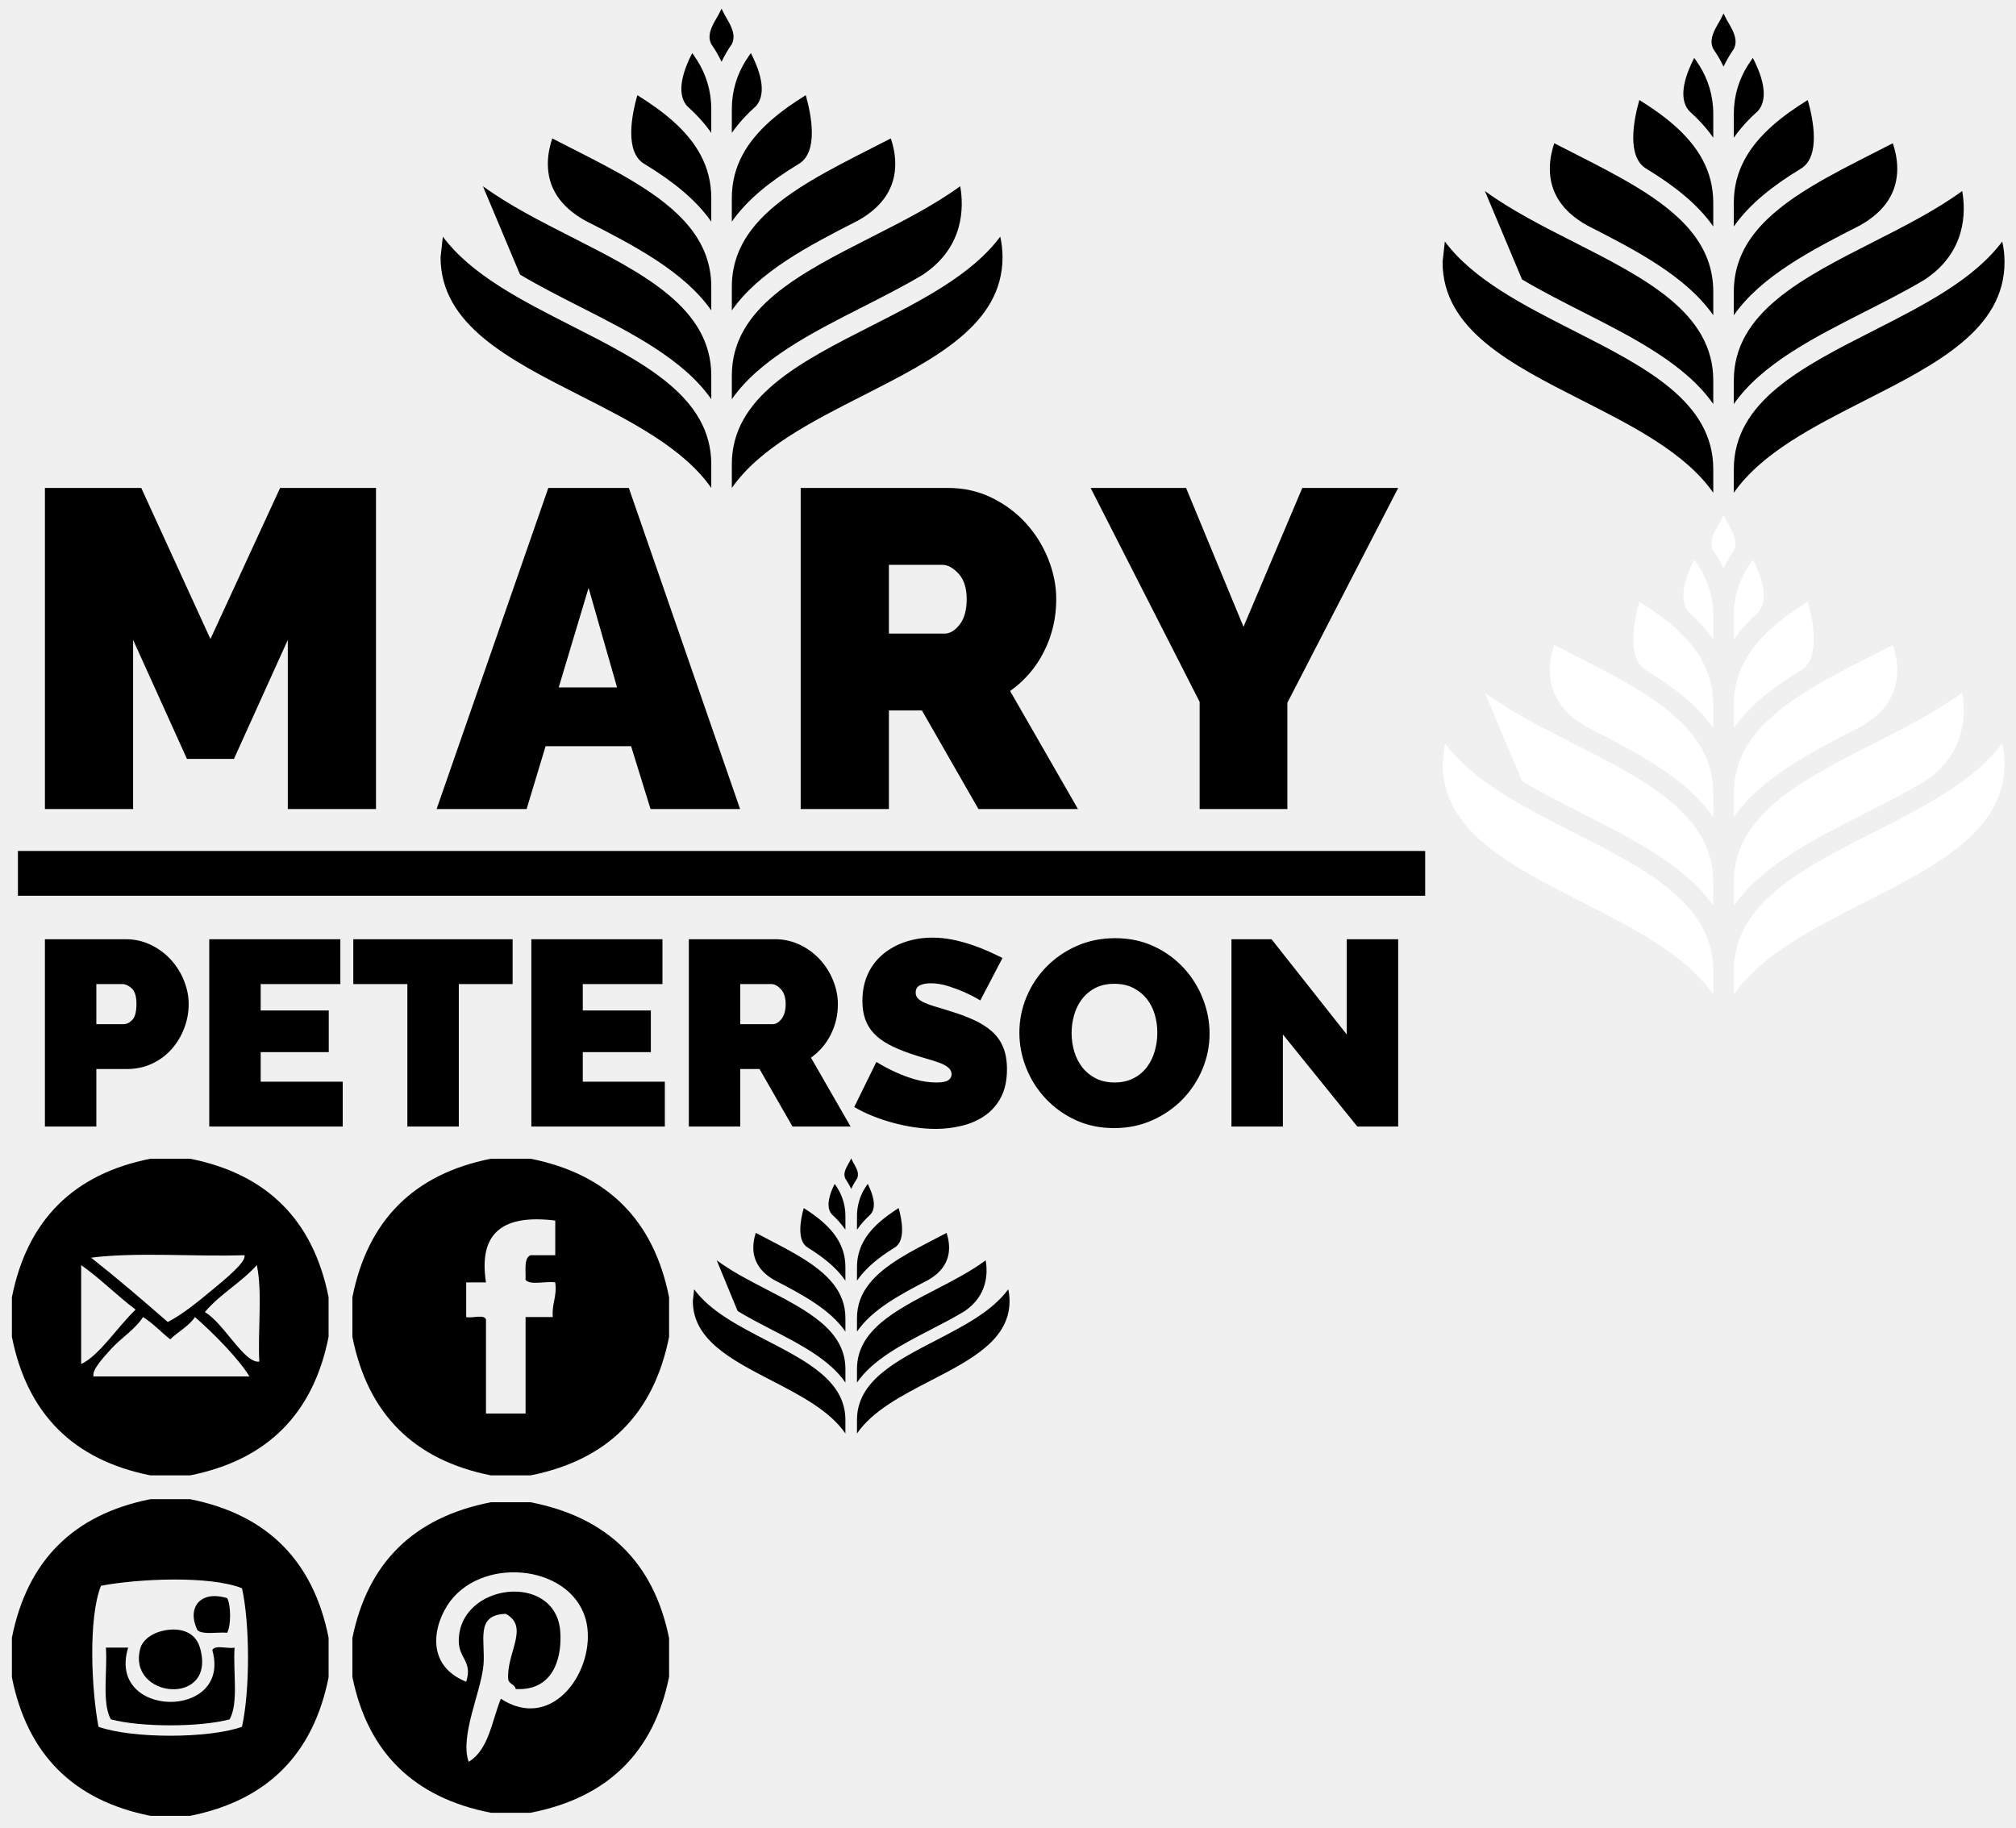
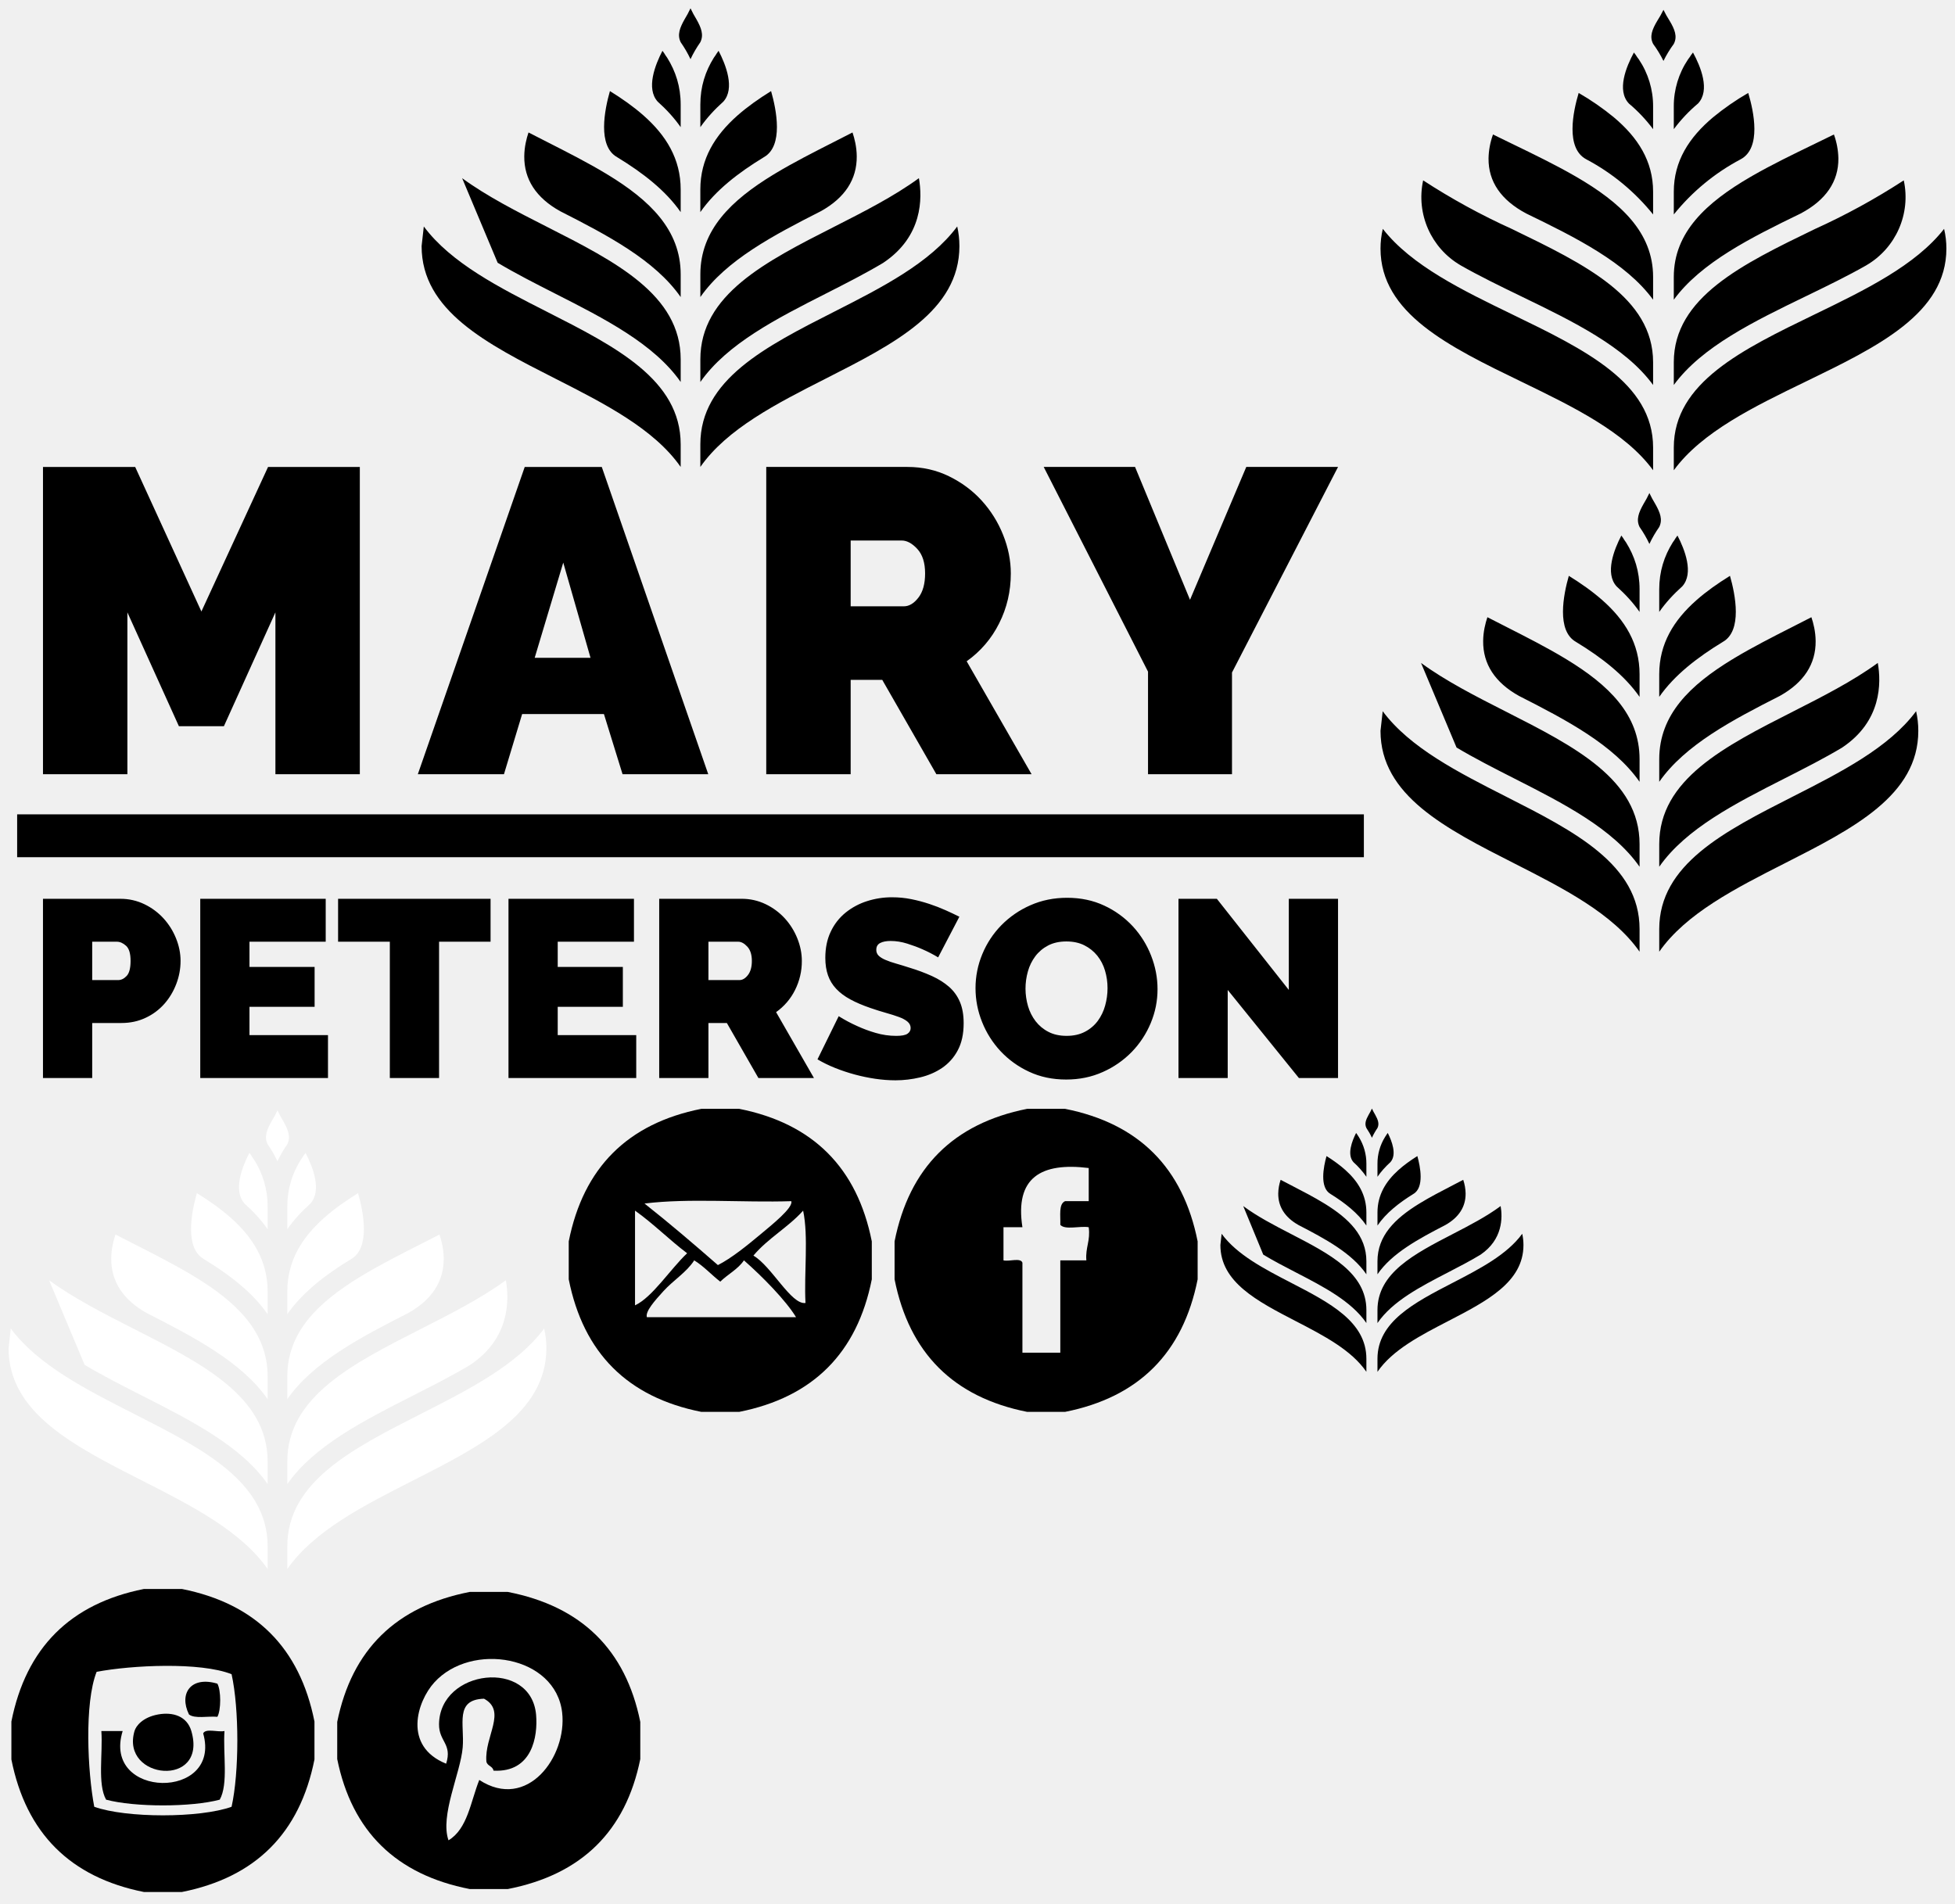
- <svg xmlns="http://www.w3.org/2000/svg" xmlns:xlink="http://www.w3.org/1999/xlink" width="225" height="204" viewBox="0 0 225 204">
-   <view id="email_icon" viewBox="0 128 38 38" />
-   <svg width="38" height="38" viewBox="-1 -1 38 38" y="128">
+ <svg xmlns="http://www.w3.org/2000/svg" xmlns:xlink="http://www.w3.org/1999/xlink" width="228" height="222" viewBox="0 0 228 222">
+   <view id="email_icon" viewBox="65 128 38 38" />
+   <svg width="38" height="38" viewBox="-1 -1 38 38" x="65" y="128">
    <defs>
      <path id="aa" d="M.327.328h35.345v35.345H.327z" />
    </defs>
    <clipPath id="ab">
      <use xlink:href="#aa" overflow="visible" />
    </clipPath>
    <path clip-path="url(#ab)" d="M11.373 21.591c-1.017 1.119-2.13 2.364-1.933 3.037h17.397c-1.182-1.951-3.919-4.734-6.075-6.627-.704 1.045-1.88 1.616-2.762 2.484-1.037-.805-1.9-1.781-3.037-2.484-.892 1.394-2.433 2.314-3.59 3.59m10.492-4.143c2.112 1.217 4.417 5.777 6.075 5.523-.183-3.499.367-7.731-.276-10.769-1.734 1.945-4.125 3.238-5.799 5.246M8.059 23.247c2.016-.933 4.091-4.193 6.076-6.075-2.099-1.584-3.921-3.443-6.076-4.97v11.045zm9.665-4.694c1.572-.798 3.366-2.247 4.971-3.59 1.301-1.088 3.843-3.114 3.589-3.865-5.615.183-11.965-.369-17.12.275 2.933 2.314 5.758 4.734 8.56 7.18M15.791.328h4.418c8.6 1.71 13.754 6.864 15.464 15.463v4.419c-1.71 8.599-6.864 13.753-15.464 15.463h-4.418C7.191 33.963 2.037 28.809.328 20.21v-4.419C2.037 7.192 7.191 2.038 15.791.328" />
  </svg>
-   <view id="facebook_icon" viewBox="38 128 38 38" />
-   <svg width="38" height="38" viewBox="-1 -1 38 38" x="38" y="128">
+   <view id="facebook_icon" viewBox="103 128 38 38" />
+   <svg width="38" height="38" viewBox="-1 -1 38 38" x="103" y="128">
    <defs>
      <path id="ba" d="M.328.328h35.345v35.345H.328z" />
    </defs>
    <clipPath id="bb">
      <use xlink:href="#ba" overflow="visible" />
    </clipPath>
    <path clip-path="url(#bb)" d="M15.239 14.135H13.03v3.866c.66.167 2.003-.347 2.209.275V28.77h4.418V18.001h3.038c-.125-1.506.492-2.271.275-3.866-1.021-.176-2.75.357-3.313-.277.04-1.065-.216-2.424.553-2.76h2.761V7.231c-5.566-.688-8.633 1.123-7.732 6.904M15.792.328h4.418c8.6 1.71 13.754 6.864 15.464 15.463v4.419c-1.71 8.599-6.864 13.753-15.464 15.463h-4.418C7.192 33.963 2.038 28.809.329 20.21v-4.419C2.038 7.192 7.192 2.038 15.792.328" />
  </svg>
  <view id="header_logo" viewBox="0 0 160 128" />
  <svg width="160" height="128" viewBox="-1 -1 160 128">
    <defs>
      <path id="ca" d="M1-.032h157.06V125H1z" />
    </defs>
    <clipPath id="cb">
      <use xlink:href="#ca" overflow="visible" />
    </clipPath>
    <path clip-path="url(#cb)" d="M120.721 53.461l12.166 23.876v11.964h9.793V77.439l12.368-23.978h-10.702l-6.562 15.497-6.41-15.497h-10.653zm-22.513 8.582h5.956c.605 0 1.212.328 1.817.984s.908 1.607.908 2.852c0 1.212-.261 2.154-.782 2.827-.521.674-1.086 1.01-1.69 1.01h-6.209v-7.673zm0 27.259V78.297h3.685l6.311 11.005h11.104l-7.572-13.175a11.877 11.877 0 0 0 3.786-4.417c.909-1.8 1.363-3.744 1.363-5.831 0-1.514-.303-3.02-.908-4.518a13.177 13.177 0 0 0-2.499-3.988c-1.06-1.161-2.331-2.103-3.811-2.827-1.482-.723-3.098-1.085-4.848-1.085H88.363v35.84h9.845zM61.357 75.724l3.332-11.106 3.18 11.106h-6.512zM47.728 89.302h10.045l2.12-7.017h9.541l2.171 7.017H81.6l-12.418-35.84h-8.986l-12.468 35.84zm-6.764 0v-35.84H30.262l-7.774 16.86-7.723-16.86H4.013v35.84h9.843v-18.88l6.007 13.277h5.25l6.007-13.277v18.88h9.844zM150.484 124.735h4.563v-20.904h-5.741v10.629l-8.392-10.629h-4.475v20.904h5.741V114.46l8.304 10.275zm-31.606-12.439a5.331 5.331 0 0 1 .868-1.767 4.387 4.387 0 0 1 1.487-1.251c.599-.314 1.31-.472 2.135-.472.805 0 1.506.152 2.105.456a4.564 4.564 0 0 1 1.501 1.207 5.05 5.05 0 0 1 .897 1.737c.196.658.295 1.34.295 2.047 0 .688-.094 1.364-.279 2.031a5.476 5.476 0 0 1-.854 1.781 4.348 4.348 0 0 1-1.486 1.266c-.608.324-1.324.486-2.149.486-.824 0-1.536-.157-2.134-.472a4.433 4.433 0 0 1-1.487-1.235 5.366 5.366 0 0 1-.884-1.752 7.338 7.338 0 0 1-.015-4.062m8.744 11.732a10.833 10.833 0 0 0 3.371-2.34 10.74 10.74 0 0 0 2.208-3.357c.53-1.266.795-2.585.795-3.96 0-1.334-.25-2.639-.751-3.915a10.832 10.832 0 0 0-2.134-3.416 10.611 10.611 0 0 0-3.327-2.414c-1.295-.608-2.737-.913-4.328-.913-1.551 0-2.979.29-4.283.869a10.828 10.828 0 0 0-3.387 2.326 10.562 10.562 0 0 0-2.223 3.371 10.278 10.278 0 0 0-.794 3.975c0 1.354.254 2.669.765 3.945a10.852 10.852 0 0 0 2.149 3.399 10.7 10.7 0 0 0 3.327 2.4c1.296.609 2.737.913 4.328.913 1.552.001 2.978-.294 4.284-.883m-16.736-18.106a42.627 42.627 0 0 0-1.591-.751 20.37 20.37 0 0 0-1.898-.736 18.191 18.191 0 0 0-2.105-.56 11.262 11.262 0 0 0-2.237-.221 9.452 9.452 0 0 0-2.959.457 7.696 7.696 0 0 0-2.488 1.339 6.288 6.288 0 0 0-1.722 2.209c-.423.883-.634 1.904-.634 3.062 0 .766.104 1.442.31 2.031s.524 1.114.957 1.575c.431.462.98.874 1.648 1.237.667.362 1.462.701 2.385 1.016.628.216 1.222.402 1.781.559.56.157 1.056.314 1.486.472.432.156.771.339 1.016.545.245.206.368.456.368.75 0 .275-.123.496-.368.663-.244.167-.682.25-1.31.25a8.494 8.494 0 0 1-2.429-.354 15.351 15.351 0 0 1-2.135-.795 17.398 17.398 0 0 1-2.149-1.147l-2.473 5.033c.628.373 1.31.707 2.046 1.001a20.826 20.826 0 0 0 4.695 1.267c.806.118 1.59.177 2.356.177.961 0 1.918-.113 2.87-.339s1.806-.593 2.562-1.104a5.662 5.662 0 0 0 1.825-2.046c.461-.854.692-1.909.692-3.165 0-.98-.147-1.814-.442-2.502a4.807 4.807 0 0 0-1.266-1.752c-.55-.48-1.212-.897-1.987-1.252a21.428 21.428 0 0 0-2.606-.971 51.582 51.582 0 0 0-1.634-.501 9.42 9.42 0 0 1-1.221-.427c-.334-.147-.589-.31-.766-.485a.913.913 0 0 1-.266-.678c0-.372.152-.638.456-.794.305-.157.712-.236 1.222-.236.628 0 1.271.103 1.93.309.656.206 1.251.428 1.78.663.629.275 1.237.588 1.825.942l2.476-4.741zm-29.266 2.914h3.475c.353 0 .706.192 1.06.574.354.383.53.938.53 1.664 0 .707-.153 1.256-.457 1.648-.304.394-.633.588-.986.588H81.62v-4.474zm0 15.899v-6.418h2.149l3.68 6.418h6.478l-4.416-7.685a6.928 6.928 0 0 0 2.208-2.577 7.446 7.446 0 0 0 .795-3.399c0-.883-.178-1.763-.53-2.635a7.702 7.702 0 0 0-1.457-2.326 7.324 7.324 0 0 0-2.223-1.649 6.356 6.356 0 0 0-2.827-.633h-9.598v20.904h5.741zm-17.577-5.005v-3.299h7.596v-4.65h-7.596v-2.945h8.892v-5.005H58.302v20.904H73.2v-5.005h-9.157zm-7.831-15.899H38.429v5.005h6.035v15.899h5.742v-15.899h6.006v-5.005zM28.095 119.73v-3.299h7.596v-4.65h-7.596v-2.945h8.891v-5.005H22.354v20.904h14.897v-5.005h-9.156zM9.753 108.836h2.885c.354 0 .707.158 1.06.471.354.315.53.903.53 1.768 0 .844-.152 1.428-.456 1.752-.305.324-.633.484-.986.484H9.753v-4.475zm0 15.899v-6.418h3.415c1.021 0 1.958-.201 2.812-.604a6.644 6.644 0 0 0 2.179-1.619c.598-.677 1.064-1.453 1.398-2.326s.501-1.771.501-2.693c0-.883-.177-1.763-.53-2.635a7.705 7.705 0 0 0-1.458-2.326 7.308 7.308 0 0 0-2.222-1.649 6.356 6.356 0 0 0-2.827-.633H4.012v20.904h5.741z" />
    <path clip-path="url(#cb)" fill="none" stroke="#000" stroke-width="5" d="M1 96.479h157.06" />
    <path clip-path="url(#cb)" d="M79.53-.032c-.208.446-.441.878-.698 1.296-.538.957-.878 1.797-.444 2.667.437.627.821 1.282 1.142 1.971.321-.689.705-1.344 1.142-1.971.435-.87.095-1.71-.443-2.667-.258-.418-.491-.85-.699-1.296M57.039 29.647c2.094 1.252 4.403 2.426 6.751 3.62 5.679 2.884 11.489 5.837 14.594 10.287v-2.64c0-7.537-7.587-11.391-15.619-15.47-3.455-1.755-6.956-3.536-9.869-5.663M48.17 27.704c0 7.536 7.587 11.39 15.619 15.47 5.679 2.885 11.489 5.838 14.594 10.288v-2.641c0-7.536-7.587-11.39-15.619-15.47-5.528-2.808-11.177-5.682-14.338-9.936M76.466 5.214a14.055 14.055 0 0 0-.209-.289c-.851 1.638-1.934 4.401-.557 5.926 1.025.92 1.934 1.906 2.683 2.981v-2.641c0-2.074-.577-3.869-1.579-5.468-.128-.17-.24-.34-.338-.509M74.042 12.461l-.002.002a.106.106 0 0 0-.01-.012c-1.144-1.008-2.463-1.94-3.898-2.828-.62 2.17-1.476 6.412.84 7.708v.001c2.998 1.826 5.643 3.874 7.411 6.407v-2.64c.001-3.566-1.699-6.307-4.341-8.638M60.638 14.45c-.237.695-.485 1.678-.495 2.775-.025 2.692 1.379 4.846 4.174 6.402 5.509 2.801 11.057 5.707 14.067 10.02v-2.641c0-5.208-3.625-8.657-8.515-11.638l-.002.004c-.071-.039-.134-.084-.202-.126-2.133-1.286-4.496-2.488-6.901-3.71-.708-.36-1.419-.722-2.126-1.086M80.677 50.821v2.64c3.105-4.45 8.915-7.402 14.594-10.287 8.032-4.08 15.619-7.934 15.619-15.47 0-.805-.091-1.565-.256-2.29-3.16 4.255-8.81 7.129-14.338 9.937-8.032 4.08-15.619 7.934-15.619 15.47M96.296 15.536c-2.404 1.221-4.768 2.423-6.9 3.709-.068.042-.131.087-.202.127l-.002-.004c-4.89 2.981-8.514 6.43-8.514 11.638v2.64c3.009-4.312 8.558-7.219 14.065-10.019 2.795-1.556 4.2-3.71 4.174-6.402-.01-1.097-.258-2.08-.495-2.775-.707.365-1.417.726-2.126 1.086M85.029 12.451l-.01.012-.002-.002c-2.641 2.331-4.341 5.072-4.341 8.638v2.64c1.768-2.533 4.413-4.581 7.411-6.407v-.001c2.315-1.296 1.46-5.538.84-7.707-1.435.888-2.753 1.819-3.898 2.827M96.296 25.443c-8.032 4.08-15.618 7.934-15.618 15.47v2.641c3.104-4.45 8.913-7.403 14.593-10.288 2.349-1.193 4.658-2.367 6.752-3.62l-.002-.002c4.593-3.067 4.558-7.521 4.145-9.863-2.915 2.127-6.416 3.907-9.87 5.662M82.595 5.214c-.099.169-.21.339-.339.509-1.001 1.599-1.579 3.394-1.579 5.468v2.641c.75-1.075 1.659-2.061 2.684-2.981 1.376-1.525.294-4.288-.557-5.926a9.144 9.144 0 0 0-.209.289" />
  </svg>
-   <view id="icon_footer" viewBox="76 128 38 33" />
-   <svg width="38" height="33" viewBox="-1 -1 38 33" x="76" y="128">
+   <view id="icon_footer" viewBox="141 128 38 33" />
+   <svg width="38" height="33" viewBox="-1 -1 38 33" x="141" y="128">
    <defs>
      <path id="da" d="M.327.296h35.345V31H.327z" />
    </defs>
    <clipPath id="db">
      <use xlink:href="#da" overflow="visible" />
    </clipPath>
    <path clip-path="url(#db)" d="M18 .296a7.534 7.534 0 0 1-.393.744c-.304.549-.495 1.031-.25 1.531.245.359.462.735.643 1.131.181-.396.396-.772.643-1.131.245-.5.054-.982-.25-1.531A7.534 7.534 0 0 1 18 .296M5.325 17.331c1.18.719 2.481 1.393 3.805 2.078 3.2 1.654 6.474 3.35 8.224 5.903v-1.515c0-4.326-4.276-6.538-8.802-8.88-1.947-1.007-3.92-2.029-5.562-3.25M.327 16.216c0 4.324 4.276 6.538 8.802 8.88 3.201 1.655 6.474 3.35 8.224 5.903v-1.515c0-4.326-4.275-6.538-8.802-8.88-3.115-1.611-6.299-3.261-8.08-5.703M16.273 3.307c-.038-.056-.078-.111-.118-.166-.479.94-1.09 2.526-.314 3.402a9.996 9.996 0 0 1 1.513 1.71V6.738a5.863 5.863 0 0 0-.89-3.139 2.696 2.696 0 0 1-.191-.292M14.907 7.467c-.003-.001-.005-.005-.007-.007-.644-.578-1.388-1.113-2.196-1.623-.35 1.245-.832 3.68.473 4.424v.001c1.689 1.048 3.18 2.223 4.176 3.677v-1.515c.001-2.047-.957-3.619-2.446-4.957M7.353 8.608a5.238 5.238 0 0 0-.279 1.593c-.014 1.545.777 2.782 2.352 3.675 3.105 1.607 6.232 3.274 7.928 5.751V18.11c0-2.989-2.043-4.969-4.799-6.68l-.001.002c-.04-.022-.076-.048-.114-.072-1.202-.738-2.533-1.428-3.889-2.129-.399-.206-.799-.413-1.198-.623M18.646 29.484v1.517c1.75-2.556 5.023-4.25 8.224-5.905 4.527-2.342 8.802-4.556 8.802-8.88 0-.462-.051-.898-.144-1.314-1.781 2.442-4.965 4.092-8.08 5.703-4.526 2.341-8.802 4.553-8.802 8.879M27.448 9.231c-1.354.701-2.687 1.391-3.889 2.129-.038.024-.074.05-.114.073l-.001-.003c-2.756 1.711-4.798 3.691-4.798 6.681v1.515c1.696-2.475 4.823-4.143 7.927-5.75 1.575-.893 2.366-2.129 2.353-3.675a5.28 5.28 0 0 0-.279-1.593c-.399.209-.799.416-1.199.623M21.099 7.46l-.006.007-.001-.001c-1.487 1.338-2.445 2.911-2.445 4.958v1.515c.995-1.454 2.486-2.629 4.176-3.677v-.001c1.306-.744.823-3.179.474-4.424-.81.511-1.553 1.045-2.198 1.623M27.448 14.918c-4.527 2.342-8.802 4.555-8.802 8.88v1.516c1.75-2.555 5.023-4.249 8.224-5.905 1.324-.685 2.625-1.358 3.806-2.077l-.001-.001c2.588-1.761 2.567-4.318 2.336-5.662-1.643 1.219-3.615 2.242-5.563 3.249M19.727 3.307a2.84 2.84 0 0 1-.19.292 5.863 5.863 0 0 0-.891 3.139v1.515c.423-.616.936-1.182 1.514-1.71.774-.876.165-2.462-.314-3.402-.041.055-.081.11-.119.166" />
  </svg>
-   <view id="icon_home_welcome" viewBox="160 0 65 56" />
-   <svg width="65" height="56" viewBox="-1 -1 65 56" x="160">
+   <view id="icon_home_welcome" viewBox="160 56 65 56" />
+   <svg width="65" height="56" viewBox="-1 -1 65 56" x="160" y="56">
    <defs>
      <path id="ea" d="M0 .507h62.719V54H0z" />
    </defs>
    <clipPath id="eb">
      <use xlink:href="#ea" overflow="visible" />
    </clipPath>
    <path clip-path="url(#eb)" d="M31.359.507c-.207.446-.44.878-.697 1.296-.538.957-.878 1.797-.444 2.667.437.627.821 1.282 1.142 1.971.321-.689.705-1.344 1.143-1.971.434-.87.094-1.71-.444-2.667-.258-.418-.491-.85-.7-1.296M8.868 30.186c2.094 1.252 4.403 2.426 6.751 3.62 5.679 2.884 11.489 5.837 14.594 10.287v-2.64c0-7.537-7.587-11.392-15.619-15.47-3.455-1.755-6.956-3.536-9.869-5.663M0 28.242c0 7.536 7.587 11.391 15.619 15.47C21.298 46.598 27.108 49.551 30.213 54v-2.641c0-7.536-7.587-11.39-15.619-15.47C9.066 33.08 3.417 30.206.256 25.953M28.296 5.753a14.055 14.055 0 0 0-.209-.289c-.851 1.638-1.934 4.401-.557 5.926 1.025.92 1.934 1.906 2.683 2.981V11.73c0-2.074-.577-3.869-1.579-5.468-.128-.17-.24-.34-.338-.509M25.872 13l-.002.002a.106.106 0 0 0-.01-.012c-1.144-1.008-2.463-1.94-3.898-2.828-.62 2.17-1.476 6.412.84 7.708v.001c2.998 1.826 5.643 3.874 7.411 6.407v-2.64c0-3.566-1.7-6.307-4.341-8.638M12.467 14.988c-.237.695-.485 1.678-.495 2.775-.025 2.692 1.379 4.846 4.174 6.402 5.509 2.801 11.057 5.707 14.067 10.02v-2.642c0-5.208-3.625-8.657-8.515-11.638l-.002.004c-.071-.039-.134-.084-.202-.126-2.133-1.286-4.496-2.488-6.901-3.71-.708-.359-1.419-.719-2.126-1.085M32.507 51.359V54c3.104-4.45 8.915-7.402 14.594-10.287 8.032-4.08 15.619-7.935 15.619-15.47 0-.806-.091-1.565-.256-2.291-3.16 4.255-8.811 7.129-14.338 9.937-8.032 4.081-15.619 7.934-15.619 15.47M48.126 16.075c-2.405 1.221-4.768 2.423-6.901 3.709-.067.042-.131.087-.201.127l-.002-.004c-4.891 2.981-8.515 6.43-8.515 11.638v2.64c3.009-4.312 8.559-7.219 14.066-10.019 2.795-1.556 4.2-3.71 4.174-6.402-.01-1.097-.258-2.08-.495-2.775-.707.365-1.417.726-2.126 1.086M36.859 12.99l-.01.012-.001-.002c-2.642 2.331-4.342 5.072-4.342 8.638v2.64c1.769-2.533 4.413-4.581 7.411-6.407v-.001c2.316-1.296 1.46-5.538.84-7.707-1.435.888-2.754 1.818-3.898 2.827M48.126 25.982c-8.033 4.08-15.619 7.934-15.619 15.47v2.641c3.105-4.449 8.914-7.402 14.593-10.287 2.35-1.193 4.658-2.367 6.752-3.62l-.002-.002c4.594-3.067 4.559-7.521 4.146-9.863-2.915 2.125-6.416 3.906-9.87 5.661M34.424 5.753a4.94 4.94 0 0 1-.339.509c-1.001 1.599-1.579 3.394-1.579 5.468v2.641c.75-1.075 1.659-2.061 2.685-2.981 1.376-1.525.294-4.288-.558-5.926-.071.096-.141.192-.209.289" />
  </svg>
-   <view id="icon_home_welcome_white" viewBox="160 56 65 56" />
-   <svg width="65" height="56" viewBox="-1 -1 65 56" x="160" y="56">
+   <view id="icon_home_welcome_white" viewBox="0 128 65 56" />
+   <svg width="65" height="56" viewBox="-1 -1 65 56" y="128">
    <defs>
      <path id="fa" d="M0 .507h62.719V54H0z" />
    </defs>
    <clipPath id="fb">
      <use xlink:href="#fa" overflow="visible" />
    </clipPath>
    <path clip-path="url(#fb)" fill="#FFF" d="M31.36.507c-.208.446-.441.878-.698 1.296-.538.957-.878 1.797-.444 2.667.437.627.821 1.282 1.142 1.971.321-.689.705-1.344 1.142-1.971.434-.87.094-1.71-.444-2.667-.257-.418-.49-.85-.698-1.296M8.868 30.186c2.094 1.252 4.403 2.426 6.751 3.62 5.679 2.884 11.489 5.837 14.594 10.287v-2.641c0-7.536-7.587-11.391-15.619-15.47-3.455-1.755-6.956-3.536-9.869-5.663M0 28.242c0 7.536 7.587 11.39 15.619 15.47C21.298 46.598 27.108 49.551 30.213 54v-2.641c0-7.536-7.587-11.39-15.619-15.47C9.066 33.08 3.417 30.206.256 25.952M28.296 5.753a14.055 14.055 0 0 0-.209-.289c-.851 1.638-1.934 4.401-.557 5.926 1.025.92 1.934 1.906 2.683 2.981V11.73c0-2.074-.577-3.869-1.579-5.468-.128-.17-.24-.34-.338-.509M25.872 13l-.002.002a.106.106 0 0 0-.01-.012c-1.144-1.008-2.463-1.94-3.898-2.828-.62 2.17-1.476 6.412.84 7.708v.001c2.998 1.826 5.643 3.874 7.411 6.407v-2.64c0-3.566-1.7-6.307-4.341-8.638M12.467 14.988c-.237.695-.485 1.678-.495 2.775-.025 2.692 1.379 4.846 4.174 6.402 5.509 2.801 11.057 5.707 14.067 10.02v-2.642c0-5.208-3.625-8.657-8.515-11.638l-.002.004c-.071-.039-.134-.084-.202-.126-2.133-1.286-4.496-2.488-6.901-3.71-.708-.359-1.419-.719-2.126-1.085M32.507 51.359V54c3.104-4.45 8.915-7.402 14.594-10.287 8.032-4.08 15.619-7.935 15.619-15.471 0-.805-.091-1.564-.256-2.29-3.16 4.255-8.811 7.129-14.338 9.937-8.032 4.081-15.619 7.934-15.619 15.47M48.126 16.075c-2.405 1.221-4.768 2.423-6.901 3.709-.067.042-.131.087-.201.127l-.002-.004c-4.891 2.981-8.515 6.43-8.515 11.638v2.64c3.009-4.312 8.559-7.219 14.066-10.019 2.795-1.556 4.2-3.71 4.174-6.402-.01-1.097-.258-2.08-.495-2.775-.707.365-1.417.726-2.126 1.086M36.859 12.99l-.01.012-.001-.002c-2.642 2.331-4.342 5.072-4.342 8.638v2.64c1.769-2.533 4.413-4.581 7.411-6.407v-.001c2.316-1.296 1.46-5.538.84-7.707-1.435.888-2.754 1.818-3.898 2.827M48.126 25.982c-8.033 4.081-15.619 7.934-15.619 15.47v2.641c3.105-4.449 8.914-7.402 14.593-10.288 2.35-1.192 4.658-2.366 6.752-3.619l-.002-.003c4.594-3.066 4.559-7.521 4.146-9.862-2.915 2.125-6.416 3.906-9.87 5.661M34.424 5.753a4.94 4.94 0 0 1-.339.509c-1.001 1.599-1.579 3.394-1.579 5.468v2.641c.75-1.075 1.659-2.061 2.685-2.981 1.376-1.525.294-4.288-.558-5.926-.071.096-.141.192-.209.289" />
  </svg>
-   <view id="instagram_icon" viewBox="0 166 38 38" />
-   <svg width="38" height="38" viewBox="-1 -1 38 38" y="166">
+   <view id="icon_logo_blk" viewBox="160 0 68 56" />
+   <svg viewBox="-1 -1 67.92 55.64" width="68" height="56" x="160">
+     <path d="M15.338 25.543a77.817 77.817 0 0 1-10.372-5.677 9.194 9.194 0 0 0 4.355 9.89l-.001.002c2.2 1.255 4.627 2.433 7.095 3.63 5.969 2.892 12.075 5.852 15.338 10.314v-2.648c0-7.555-7.974-11.42-16.415-15.51zM16.969 23.722c5.79 2.808 11.621 5.722 14.784 10.046v-2.647c0-5.223-3.809-8.68-8.949-11.67l-.002.005c-.074-.04-.14-.085-.212-.127-2.242-1.29-4.725-2.495-7.252-3.72q-1.117-.541-2.235-1.089a8.643 8.643 0 0 0-.52 2.783c-.027 2.7 1.45 4.859 4.386 6.419zM23.965 17.41a25.022 25.022 0 0 1 7.788 6.425v-2.648c0-3.575-1.786-6.323-4.562-8.66h-.002l-.01-.011a30.307 30.307 0 0 0-4.097-2.835c-.652 2.175-1.551 6.429.883 7.728zM31.753 13.9v-2.647a9.755 9.755 0 0 0-1.66-5.482 4.956 4.956 0 0 1-.355-.51 13.24 13.24 0 0 0-.22-.29c-.894 1.642-2.032 4.412-.585 5.942a17.8 17.8 0 0 1 2.82 2.988zM15.338 35.477C9.528 32.66 3.59 29.78.268 25.514A9.898 9.898 0 0 0 0 27.809c0 7.556 7.974 11.42 16.415 15.512 5.969 2.893 12.075 5.853 15.338 10.315v-2.647c0-7.557-7.974-11.421-16.415-15.512zM33.692 1.3A12.742 12.742 0 0 1 32.96 0a12.627 12.627 0 0 1-.734 1.3c-.565.96-.923 1.801-.466 2.674a13.074 13.074 0 0 1 1.2 1.976 13.066 13.066 0 0 1 1.2-1.976c.456-.873.099-1.714-.467-2.674zM34.164 13.9a17.797 17.797 0 0 1 2.82-2.987c1.447-1.53.31-4.3-.585-5.943-.075.097-.149.193-.22.29a4.986 4.986 0 0 1-.356.511 9.757 9.757 0 0 0-1.66 5.482zM34.164 41.055v2.647c3.264-4.462 9.37-7.422 15.338-10.315 2.468-1.196 4.895-2.373 7.095-3.629l-.001-.002a9.195 9.195 0 0 0 4.356-9.89 77.83 77.83 0 0 1-10.372 5.677c-8.442 4.091-16.416 7.955-16.416 15.512zM34.164 23.835a25.023 25.023 0 0 1 7.788-6.425c2.435-1.3 1.535-5.554.883-7.73a30.351 30.351 0 0 0-4.097 2.836l-.01.012-.002-.002c-2.775 2.338-4.562 5.086-4.562 8.661zM43.115 19.456l-.002-.005c-5.14 2.99-8.95 6.447-8.95 11.67v2.647c3.164-4.324 8.996-7.238 14.785-10.046 2.937-1.56 4.413-3.72 4.387-6.419a8.645 8.645 0 0 0-.52-2.783q-1.116.549-2.235 1.09c-2.528 1.224-5.011 2.43-7.253 3.719-.071.042-.137.087-.212.127zM65.65 25.514c-3.323 4.266-9.26 7.148-15.07 9.963-8.442 4.09-16.416 7.955-16.416 15.512v2.647c3.264-4.462 9.37-7.423 15.338-10.315 8.441-4.091 16.415-7.956 16.415-15.511a9.914 9.914 0 0 0-.268-2.296z" />
+   </svg>
+   <view id="instagram_icon" viewBox="0 184 38 38" />
+   <svg width="38" height="38" viewBox="-1 -1 38 38" y="184">
    <defs>
-       <path id="ga" d="M.328.328h35.344v35.345H.328z" />
-     </defs>
-     <clipPath id="gb">
-       <use xlink:href="#ga" overflow="visible" />
-     </clipPath>
-     <path clip-path="url(#gb)" d="M10.269 9.993c-1.446 3.654-1.055 11.652-.277 15.739 3.705 1.332 12.313 1.332 16.016 0 .895-4.028.895-11.433 0-15.463-3.654-1.446-11.652-1.055-15.739-.276M15.791.328h4.418c8.6 1.71 13.754 6.864 15.465 15.463v4.419c-1.711 8.599-6.865 13.753-15.465 15.463h-4.418C7.192 33.963 2.037 28.809.328 20.21v-4.419C2.037 7.192 7.192 2.038 15.791.328" />
-     <path clip-path="url(#gb)" d="M24.352 11.373c.438.781.438 3.085 0 3.866-1.094-.102-2.646.253-3.314-.276-1.198-2.455.23-4.513 3.314-3.59M17.448 14.963c1.716-.311 3.358.199 3.866 1.933 1.951 6.684-8.291 5.694-6.627 0 .169-.583.945-1.605 2.761-1.933" />
-     <path clip-path="url(#gb)" d="M13.306 16.896c-2.45 7.941 11.601 8.121 9.39.276.293-.627 1.734-.105 2.484-.276-.184 2.668.469 6.176-.553 8.007-3.316.89-9.937.89-13.254 0-1.021-1.831-.368-5.339-.552-8.007h2.485z" />
-   </svg>
-   <view id="pinterest_icon" viewBox="38 166 38 38" />
-   <svg width="38" height="38" viewBox="-1 -1 38 38" x="38" y="166">
-     <defs>
-       <path id="ha" d="M.328.671h35.345v34.658H.328z" />
+       <path id="ha" d="M.328.328h35.344v35.345H.328z" />
    </defs>
    <clipPath id="hb">
      <use xlink:href="#ha" overflow="visible" />
    </clipPath>
-     <path clip-path="url(#hb)" d="M26.561 14.751c-.757-6.656-10.582-8.289-14.911-3.52-2.02 2.225-3.678 7.439 1.381 9.477.736-2.331-.849-2.565-.829-4.604.063-6.425 10.757-7.675 11.321-1.083.21 2.455-.427 6.743-4.971 6.499-.081-.552-.747-.53-.829-1.083-.236-2.915 2.422-5.857-.276-7.31-3.447.104-2.256 2.985-2.485 5.685-.255 3.01-2.673 7.938-1.656 10.831 2.229-1.333 2.578-4.512 3.589-7.04 5.605 3.654 10.249-2.734 9.666-7.852M15.792.671h4.417c8.601 1.676 13.755 6.73 15.464 15.163v4.332c-1.709 8.433-6.863 13.487-15.464 15.163h-4.417c-8.6-1.676-13.755-6.73-15.464-15.163v-4.332C2.037 7.401 7.192 2.347 15.792.671" />
+     <path clip-path="url(#hb)" d="M10.269 9.993c-1.446 3.654-1.055 11.652-.277 15.739 3.705 1.332 12.313 1.332 16.016 0 .895-4.028.895-11.433 0-15.463-3.654-1.446-11.652-1.055-15.739-.276M15.791.328h4.418c8.6 1.71 13.754 6.864 15.465 15.463v4.419c-1.711 8.599-6.865 13.753-15.465 15.463h-4.418C7.192 33.963 2.037 28.809.328 20.21v-4.419C2.037 7.192 7.192 2.038 15.791.328" />
+     <path clip-path="url(#hb)" d="M24.352 11.373c.438.781.438 3.085 0 3.866-1.094-.102-2.646.253-3.314-.276-1.198-2.455.23-4.513 3.314-3.59M17.448 14.963c1.716-.311 3.358.199 3.866 1.933 1.951 6.684-8.291 5.694-6.627 0 .169-.583.945-1.605 2.761-1.933" />
+     <path clip-path="url(#hb)" d="M13.306 16.896c-2.45 7.941 11.601 8.121 9.39.276.293-.627 1.734-.105 2.484-.276-.184 2.668.469 6.176-.553 8.007-3.316.89-9.937.89-13.254 0-1.021-1.831-.368-5.339-.552-8.007h2.485z" />
+   </svg>
+   <view id="pinterest_icon" viewBox="38 184 38 38" />
+   <svg width="38" height="38" viewBox="-1 -1 38 38" x="38" y="184">
+     <defs>
+       <path id="ia" d="M.328.671h35.345v34.658H.328z" />
+     </defs>
+     <clipPath id="ib">
+       <use xlink:href="#ia" overflow="visible" />
+     </clipPath>
+     <path clip-path="url(#ib)" d="M26.561 14.751c-.757-6.656-10.582-8.289-14.911-3.52-2.02 2.225-3.678 7.439 1.381 9.477.736-2.331-.849-2.565-.829-4.604.063-6.425 10.757-7.675 11.321-1.083.21 2.455-.427 6.743-4.971 6.499-.081-.552-.747-.53-.829-1.083-.236-2.915 2.422-5.857-.276-7.31-3.447.104-2.256 2.985-2.485 5.685-.255 3.01-2.673 7.938-1.656 10.831 2.229-1.333 2.578-4.512 3.589-7.04 5.605 3.654 10.249-2.734 9.666-7.852M15.792.671h4.417c8.601 1.676 13.755 6.73 15.464 15.163v4.332c-1.709 8.433-6.863 13.487-15.464 15.163h-4.417c-8.6-1.676-13.755-6.73-15.464-15.163v-4.332C2.037 7.401 7.192 2.347 15.792.671" />
  </svg>
</svg>
